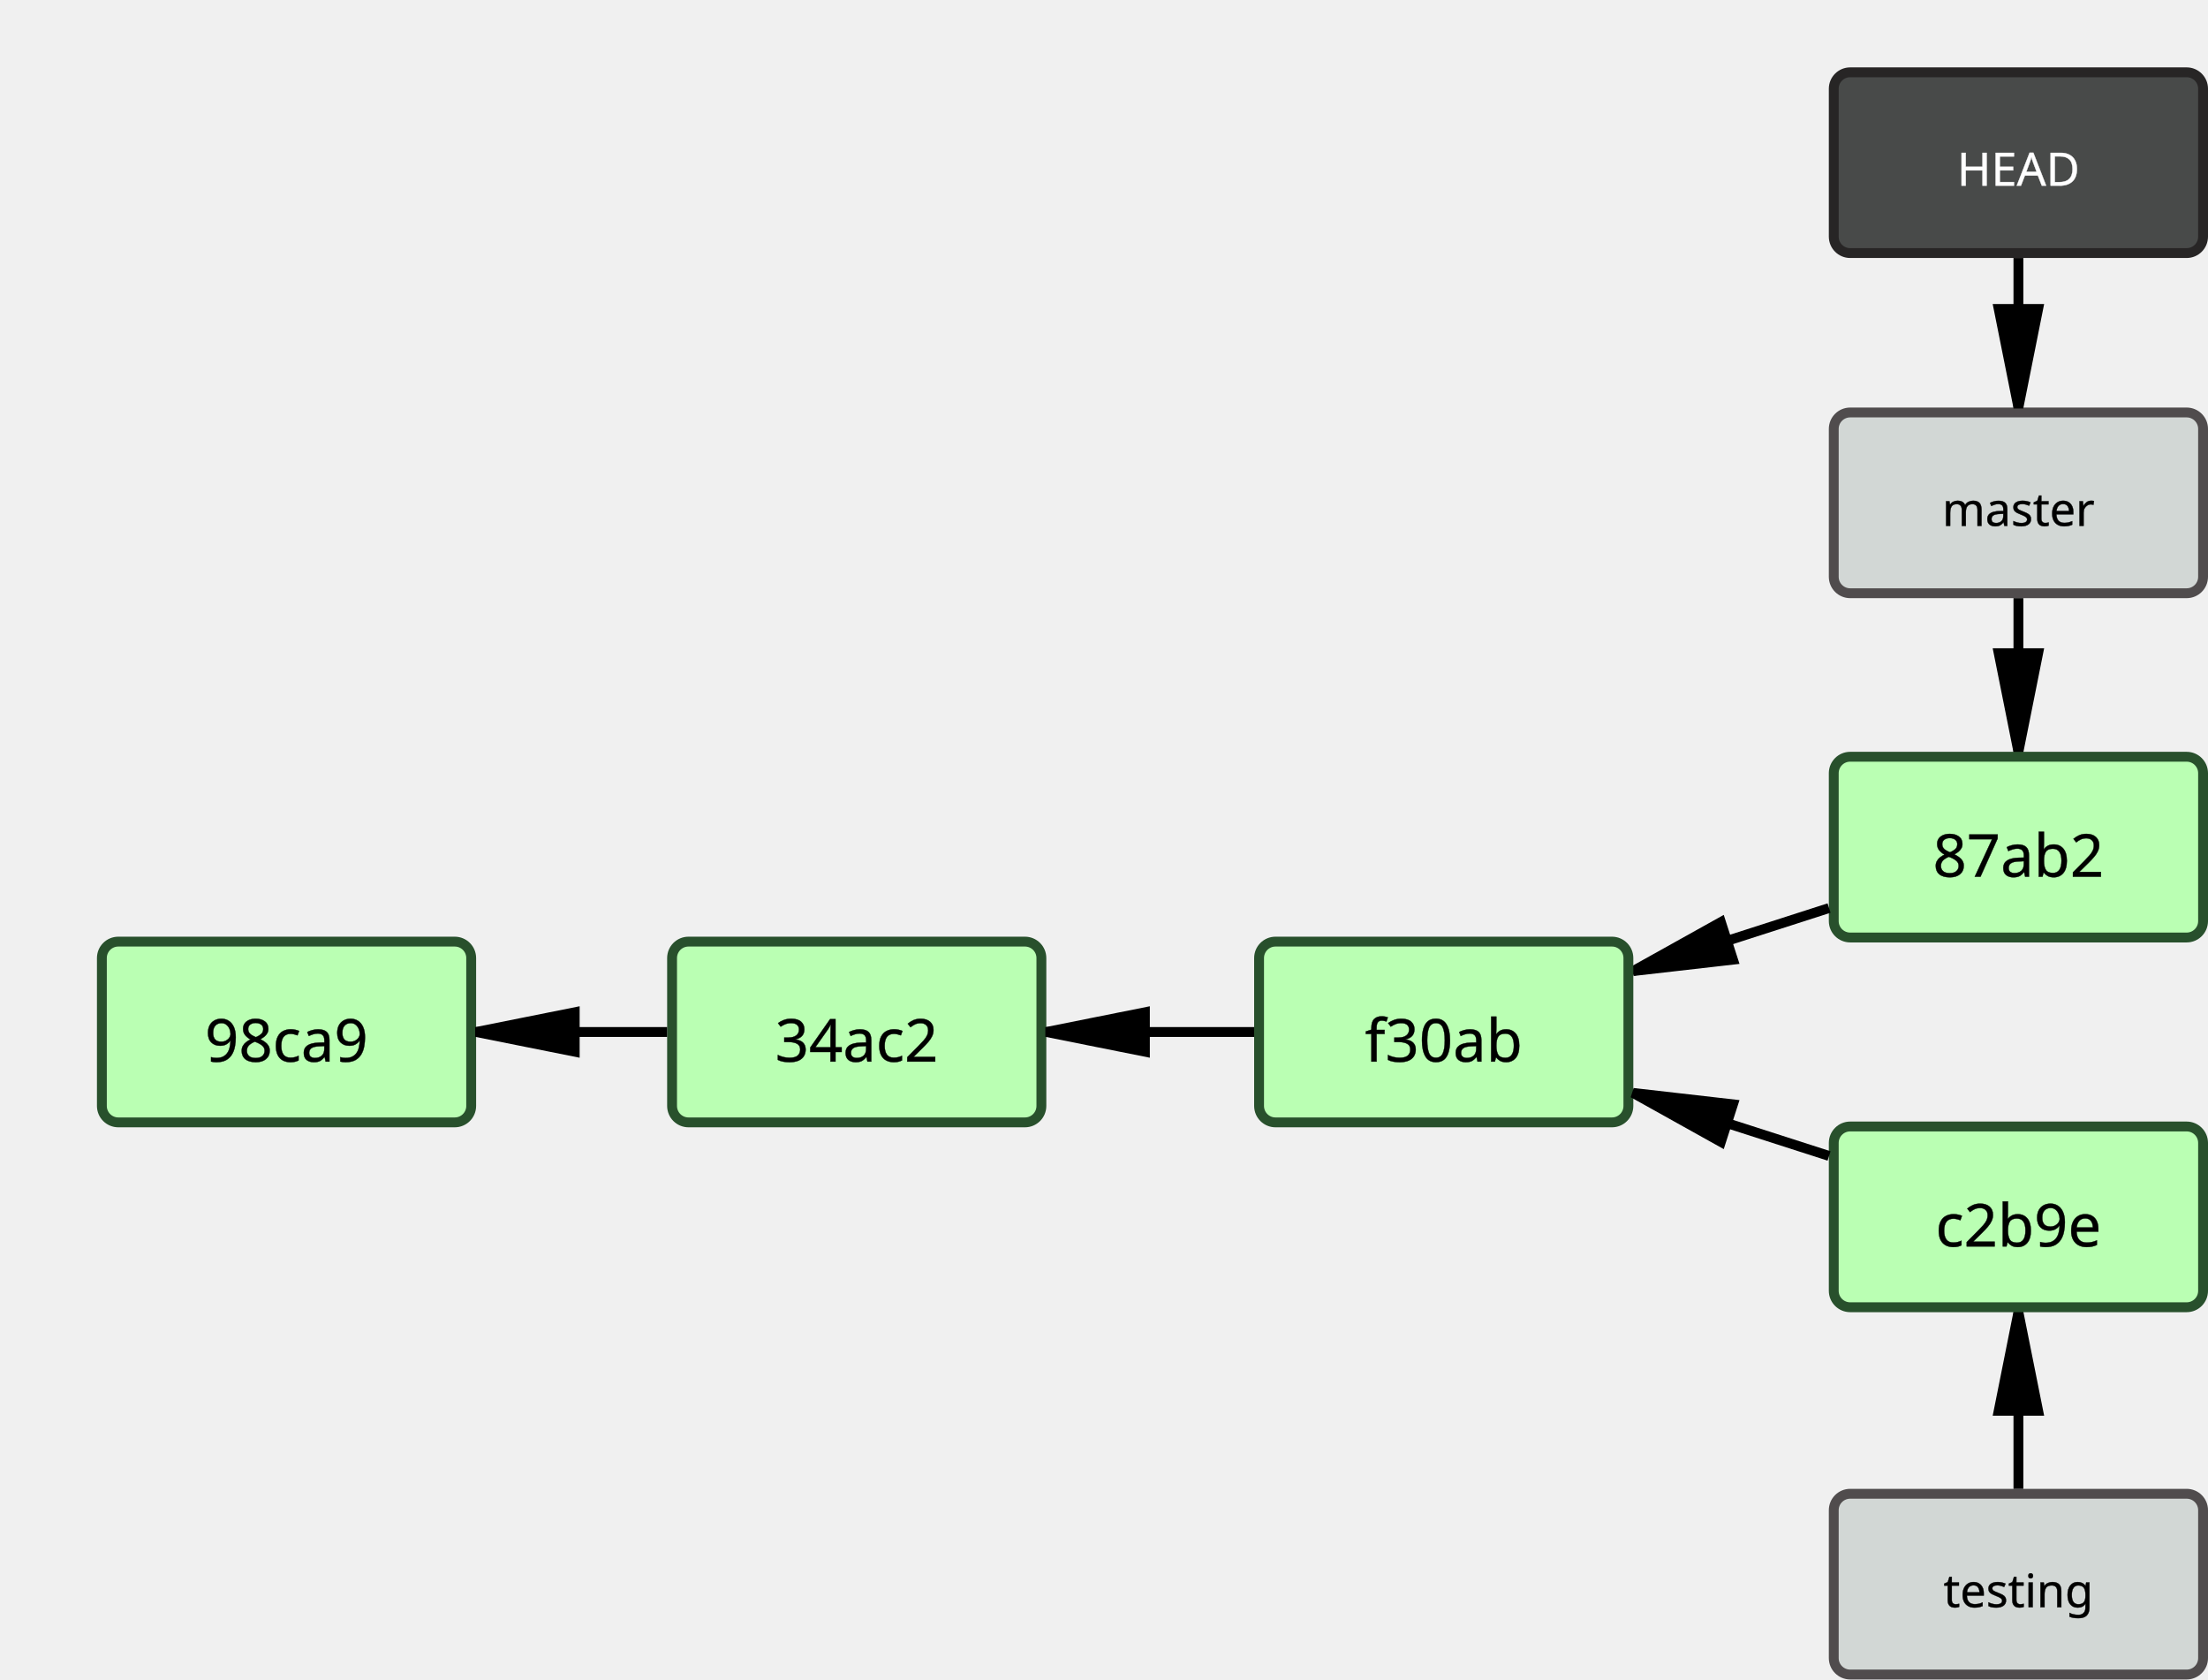
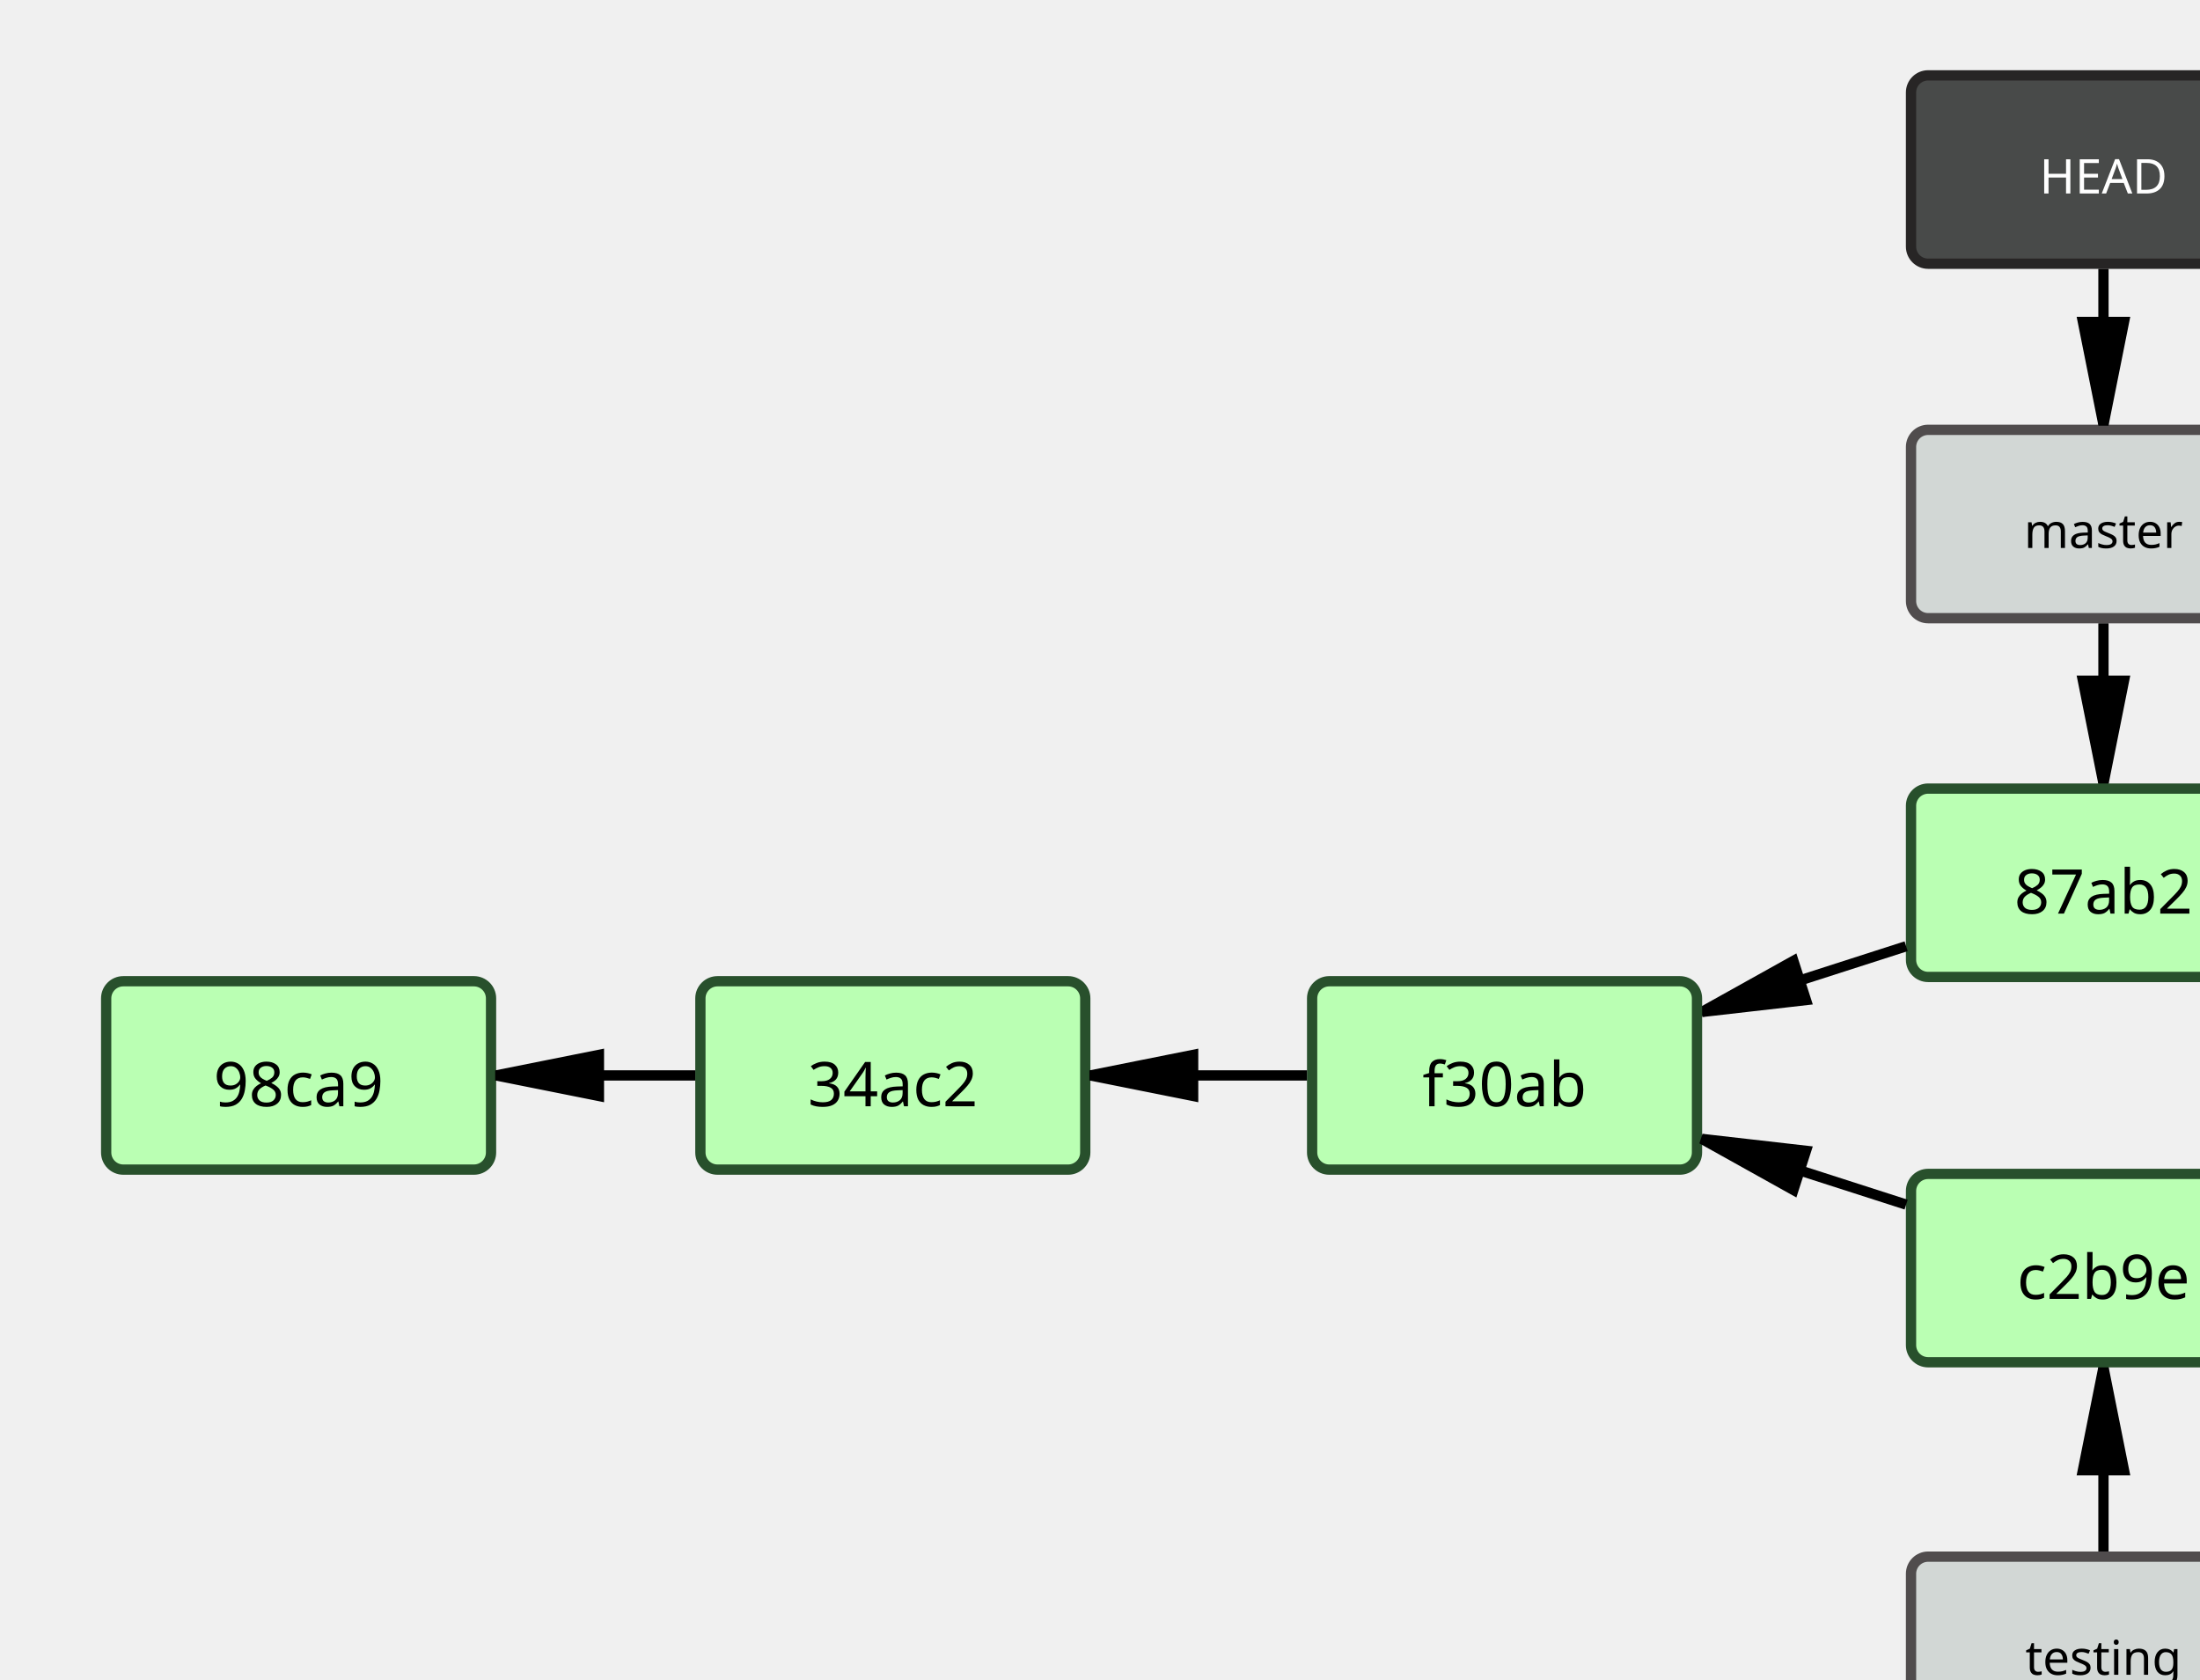
<svg xmlns="http://www.w3.org/2000/svg">
  <defs>
    <marker id="Arrow1Lend" orient="auto" refX="0.0" refY="0.0" style="overflow:visible;">
      <path d="M -10,0.0 L -10.0,-2.0 L 0.0,0.0 L -10.0,2.0 z " id="path3666" style="fill-rule:evenodd;stroke:#000000;stroke-width:1.0px;marker-start:none;" />
    </marker>
  </defs>
  <g style="stroke:#000000;fill:#fff">
    <rect height="55.0" id="303" rx="5.0" ry="5.0" style="stroke:#504c4d;stroke-width:3px;fill:#d2d7d5" width="112.38" x="558.0" y="125.5" />
-     <text id="303_text" style="fill:#000000;stroke:#000000;stroke-width:0.1px;font-family: Geneva;font-size:14px" x="558.0" y="125.5">
+     <text id="303_text" style="fill:#000000;stroke:#000000;stroke-width:0px;font-family: Geneva;font-size:14px" x="558.0" y="125.5">
      <tspan fill="#000000" font-family="Geneva;" font-size="14.0px" id="303_line1" stroke="#000000" text-align="center" text-anchor="middle" x="614.19" y="160.0">
				master
			</tspan>
    </text>
    <path d="M 614.19,182.0 L 614.19,228.75" id="305" style="marker-start:none;stroke:#000000;stroke-width:3px;marker-end:url(#Arrow1Lend);fill:none" />
    <rect height="55.0" id="306" rx="5.0" ry="5.0" style="stroke:#504c4d;stroke-width:3px;fill:#d2d7d5" width="112.38" x="558.0" y="454.5" />
-     <text id="306_text" style="fill:#000000;stroke:#000000;stroke-width:0.1px;font-family: Geneva;font-size:14px" x="558.0" y="454.5">
+     <text id="306_text" style="fill:#000000;stroke:#000000;stroke-width:0px;font-family: Geneva;font-size:14px" x="558.0" y="454.5">
      <tspan fill="#000000" font-family="Geneva;" font-size="14.0px" id="306_line1" stroke="#000000" text-align="center" text-anchor="middle" x="614.19" y="489.0">
				testing
			</tspan>
    </text>
    <path d="M 614.19,453.0 L 614.19,399.25" id="307" style="marker-start:none;stroke:#000000;stroke-width:3px;marker-end:url(#Arrow1Lend);fill:none" />
    <rect height="55.0" id="308" rx="5.0" ry="5.0" style="stroke:#272525;stroke-width:3px;fill:#484a49" width="112.38" x="558.0" y="22.0" />
-     <text id="308_text" style="fill:#ffffff;stroke:#ffffff;stroke-width:0.1px;font-family: Geneva;font-size:14px" x="558.0" y="22.0">
+     <text id="308_text" style="fill:#ffffff;stroke:#ffffff;stroke-width:0px;font-family: Geneva;font-size:14px" x="558.0" y="22.0">
      <tspan fill="#ffffff" font-family="Geneva;" font-size="14.0px" id="308_line1" stroke="#ffffff" text-align="center" text-anchor="middle" x="614.19" y="56.5">
				HEAD
			</tspan>
    </text>
    <path d="M 614.19,78.5 L 614.19,124.0" id="309" style="marker-start:none;stroke:#000000;stroke-width:3px;marker-end:url(#Arrow1Lend);fill:none" />
    <rect height="55.0" id="310" rx="5.0" ry="5.0" style="stroke:#28502c;stroke-width:3px;fill:#baffb3" width="112.38" x="558.0" y="342.75" />
-     <text id="310_text" style="fill:#000000;stroke:#000000;stroke-width:0.1px;font-family: Geneva;font-size:14px" x="558.0" y="342.75">
+     <text id="310_text" style="fill:#000000;stroke:#000000;stroke-width:0px;font-family: Geneva;font-size:14px" x="558.0" y="342.75">
      <tspan fill="#000000" font-family="Courier;" font-size="18.0px" id="310_line1" stroke="#000000" text-align="center" text-anchor="middle" x="614.19" y="379.25">
				c2b9e
			</tspan>
    </text>
    <rect height="55.0" id="314" rx="5.0" ry="5.0" style="stroke:#28502c;stroke-width:3px;fill:#baffb3" width="112.38" x="558.0" y="230.25" />
-     <text id="314_text" style="fill:#000000;stroke:#000000;stroke-width:0.1px;font-family: Geneva;font-size:14px" x="558.0" y="230.25">
+     <text id="314_text" style="fill:#000000;stroke:#000000;stroke-width:0px;font-family: Geneva;font-size:14px" x="558.0" y="230.25">
      <tspan fill="#000000" font-family="Courier;" font-size="18.0px" id="314_line1" stroke="#000000" text-align="center" text-anchor="middle" x="614.19" y="266.75">
				87ab2
			</tspan>
    </text>
    <path d="M 556.572,276.284 L 496.935,295.466" id="315" style="marker-start:none;stroke:#000000;stroke-width:3px;marker-end:url(#Arrow1Lend);fill:none" />
    <rect height="55.0" id="316" rx="5.0" ry="5.0" style="stroke:#28502c;stroke-width:3px;fill:#baffb3" width="112.38" x="31.0" y="286.5" />
-     <text id="316_text" style="fill:#000000;stroke:#000000;stroke-width:0.1px;font-family: Geneva;font-size:14px" x="31.0" y="286.5">
+     <text id="316_text" style="fill:#000000;stroke:#000000;stroke-width:0px;font-family: Geneva;font-size:14px" x="31.0" y="286.5">
      <tspan fill="#000000" font-family="Courier;" font-size="18.0px" id="316_line1" stroke="#000000" text-align="center" text-anchor="middle" x="87.19" y="323.0">
				98ca9
			</tspan>
    </text>
    <rect height="55.0" id="317" rx="5.0" ry="5.0" style="stroke:#28502c;stroke-width:3px;fill:#baffb3" width="112.38" x="204.506" y="286.5" />
-     <text id="317_text" style="fill:#000000;stroke:#000000;stroke-width:0.1px;font-family: Geneva;font-size:14px" x="204.506" y="286.5">
+     <text id="317_text" style="fill:#000000;stroke:#000000;stroke-width:0px;font-family: Geneva;font-size:14px" x="204.506" y="286.5">
      <tspan fill="#000000" font-family="Courier;" font-size="18.0px" id="317_line1" stroke="#000000" text-align="center" text-anchor="middle" x="260.696" y="323.0">
				34ac2
			</tspan>
    </text>
    <rect height="55.0" id="318" rx="5.0" ry="5.0" style="stroke:#28502c;stroke-width:3px;fill:#baffb3" width="112.38" x="383.127" y="286.5" />
-     <text id="318_text" style="fill:#000000;stroke:#000000;stroke-width:0.1px;font-family: Geneva;font-size:14px" x="383.127" y="286.5">
+     <text id="318_text" style="fill:#000000;stroke:#000000;stroke-width:0px;font-family: Geneva;font-size:14px" x="383.127" y="286.5">
      <tspan fill="#000000" font-family="Courier;" font-size="18.0px" id="318_line1" stroke="#000000" text-align="center" text-anchor="middle" x="439.317" y="323.0">
				f30ab
			</tspan>
    </text>
    <path d="M 381.627,314.0 L 318.386,314.0" id="319" style="marker-start:none;stroke:#000000;stroke-width:3px;marker-end:url(#Arrow1Lend);fill:none" />
    <path d="M 203.006,314.0 L 144.88,314.0" id="320" style="marker-start:none;stroke:#000000;stroke-width:3px;marker-end:url(#Arrow1Lend);fill:none" />
    <path d="M 556.572,351.716 L 496.935,332.534" id="321" style="marker-start:none;stroke:#000000;stroke-width:3px;marker-end:url(#Arrow1Lend);fill:none" />
  </g>
</svg>
